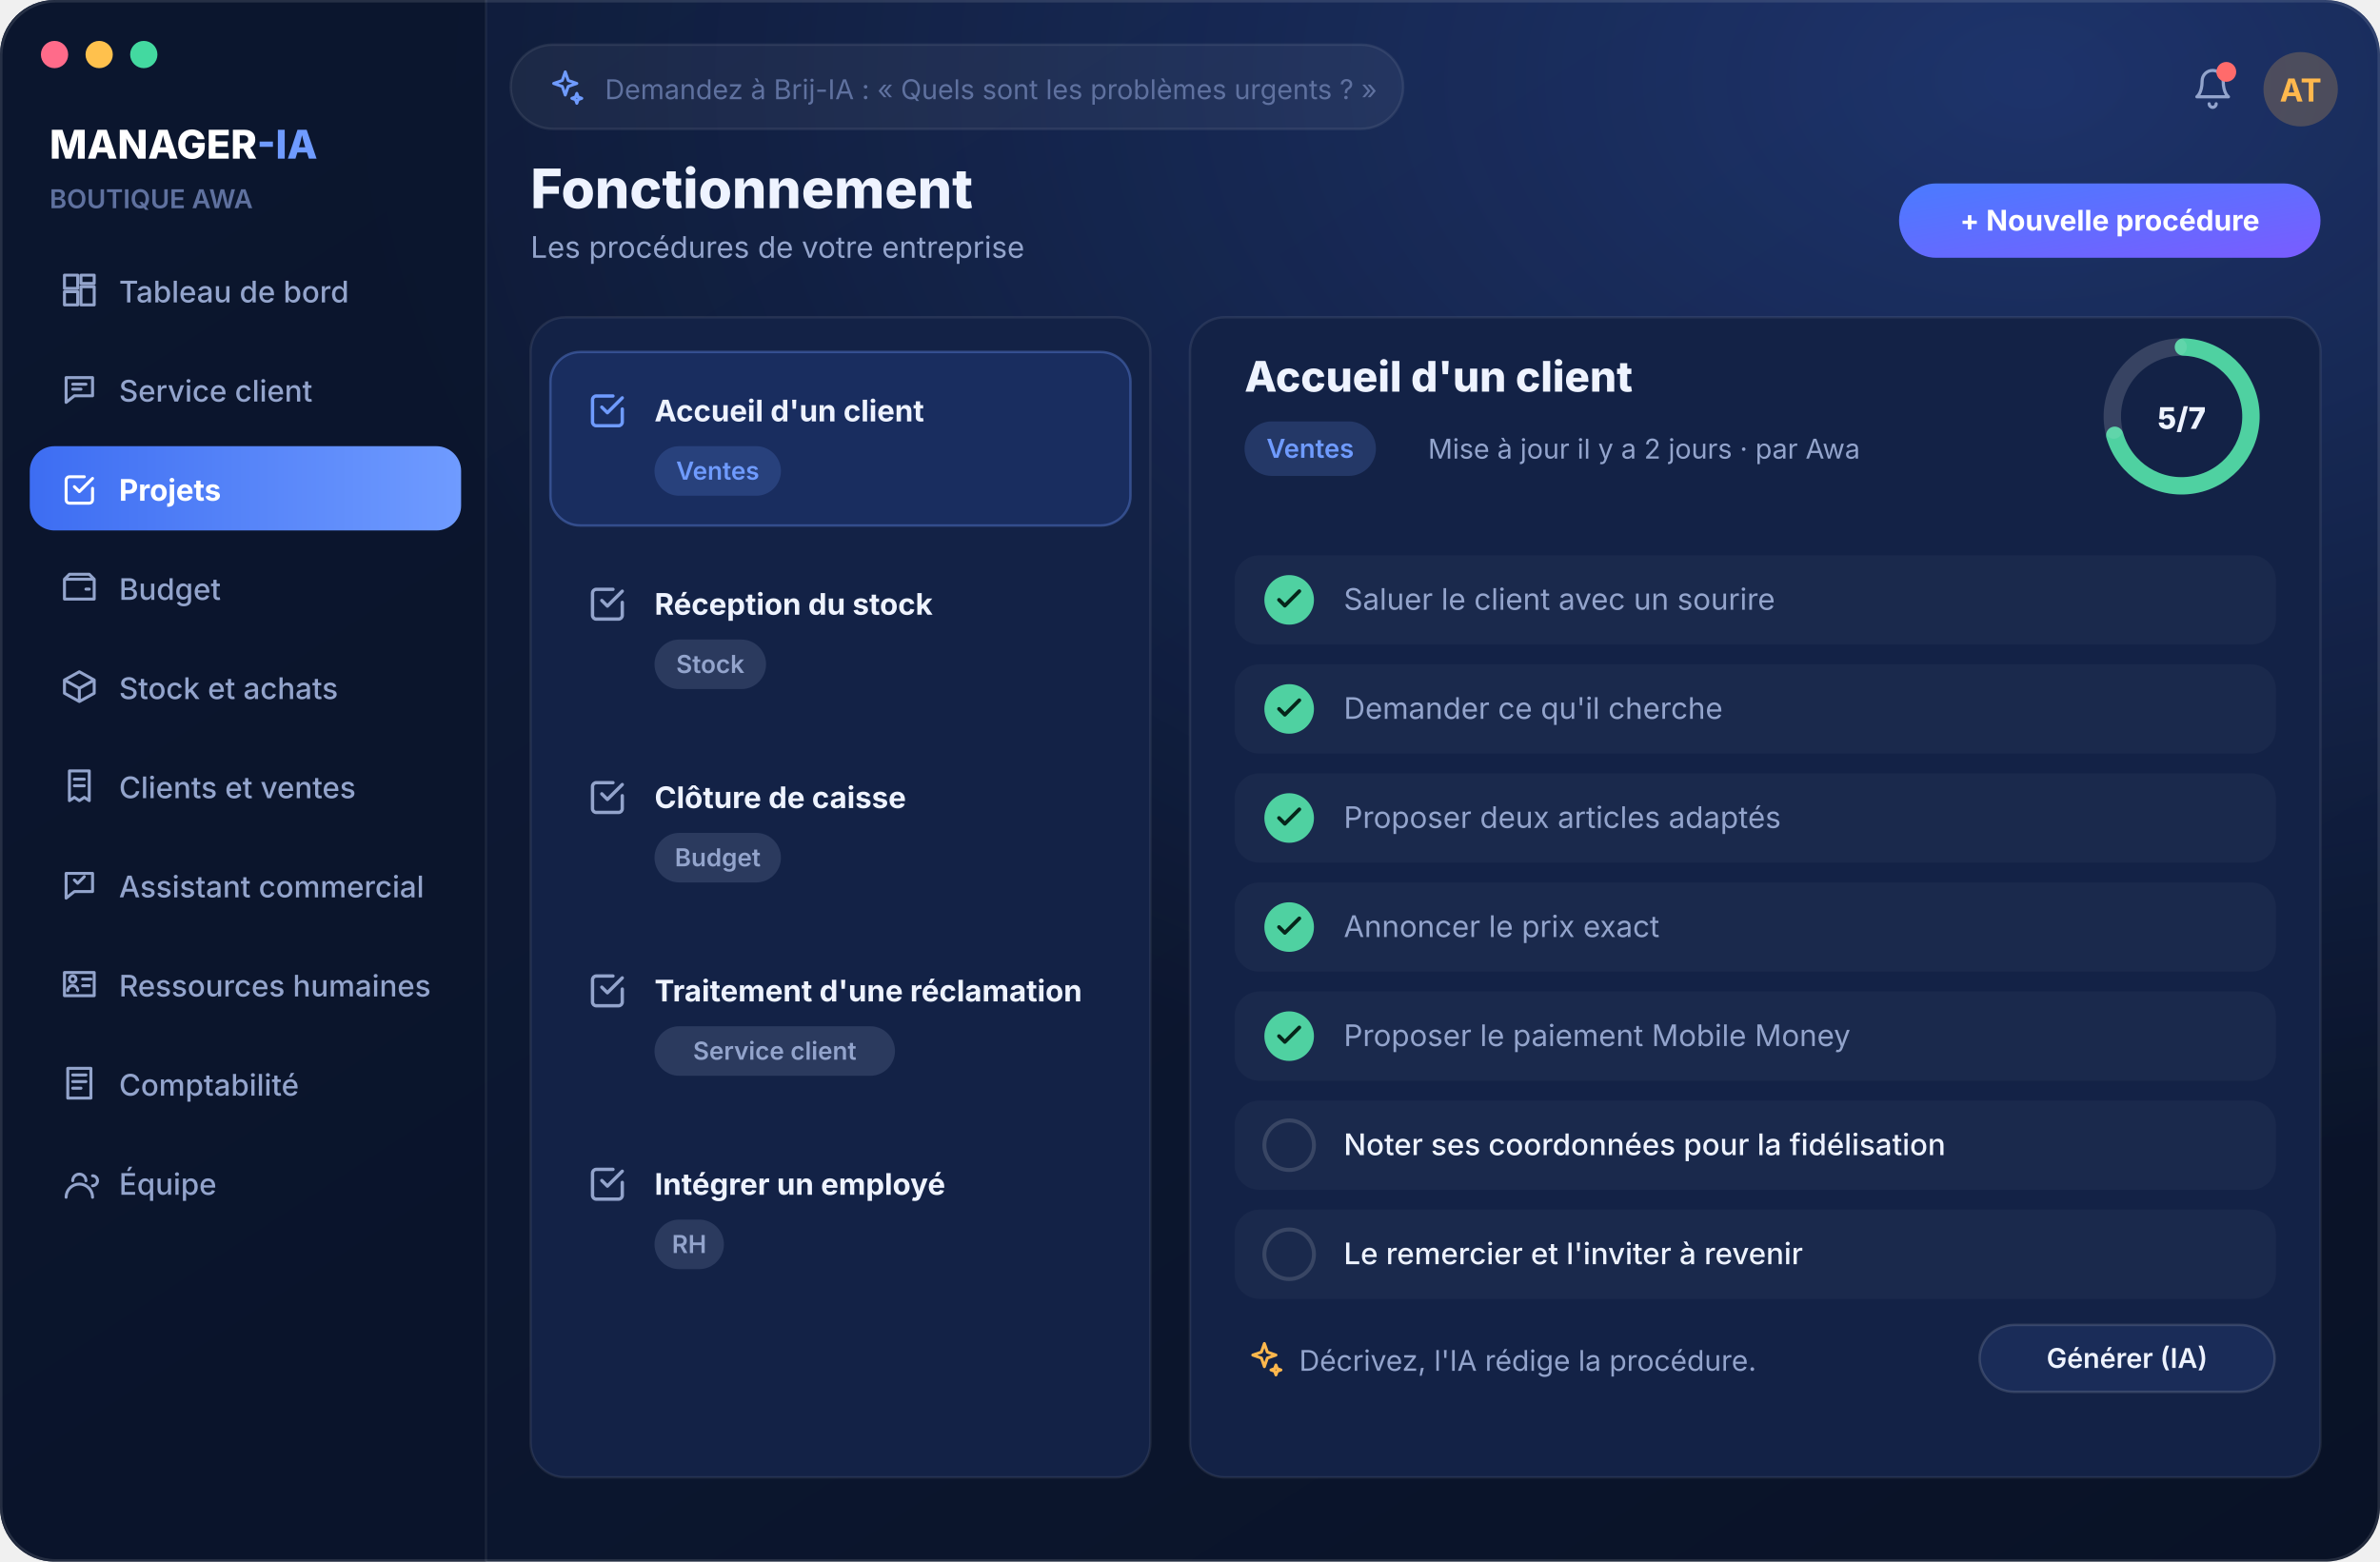
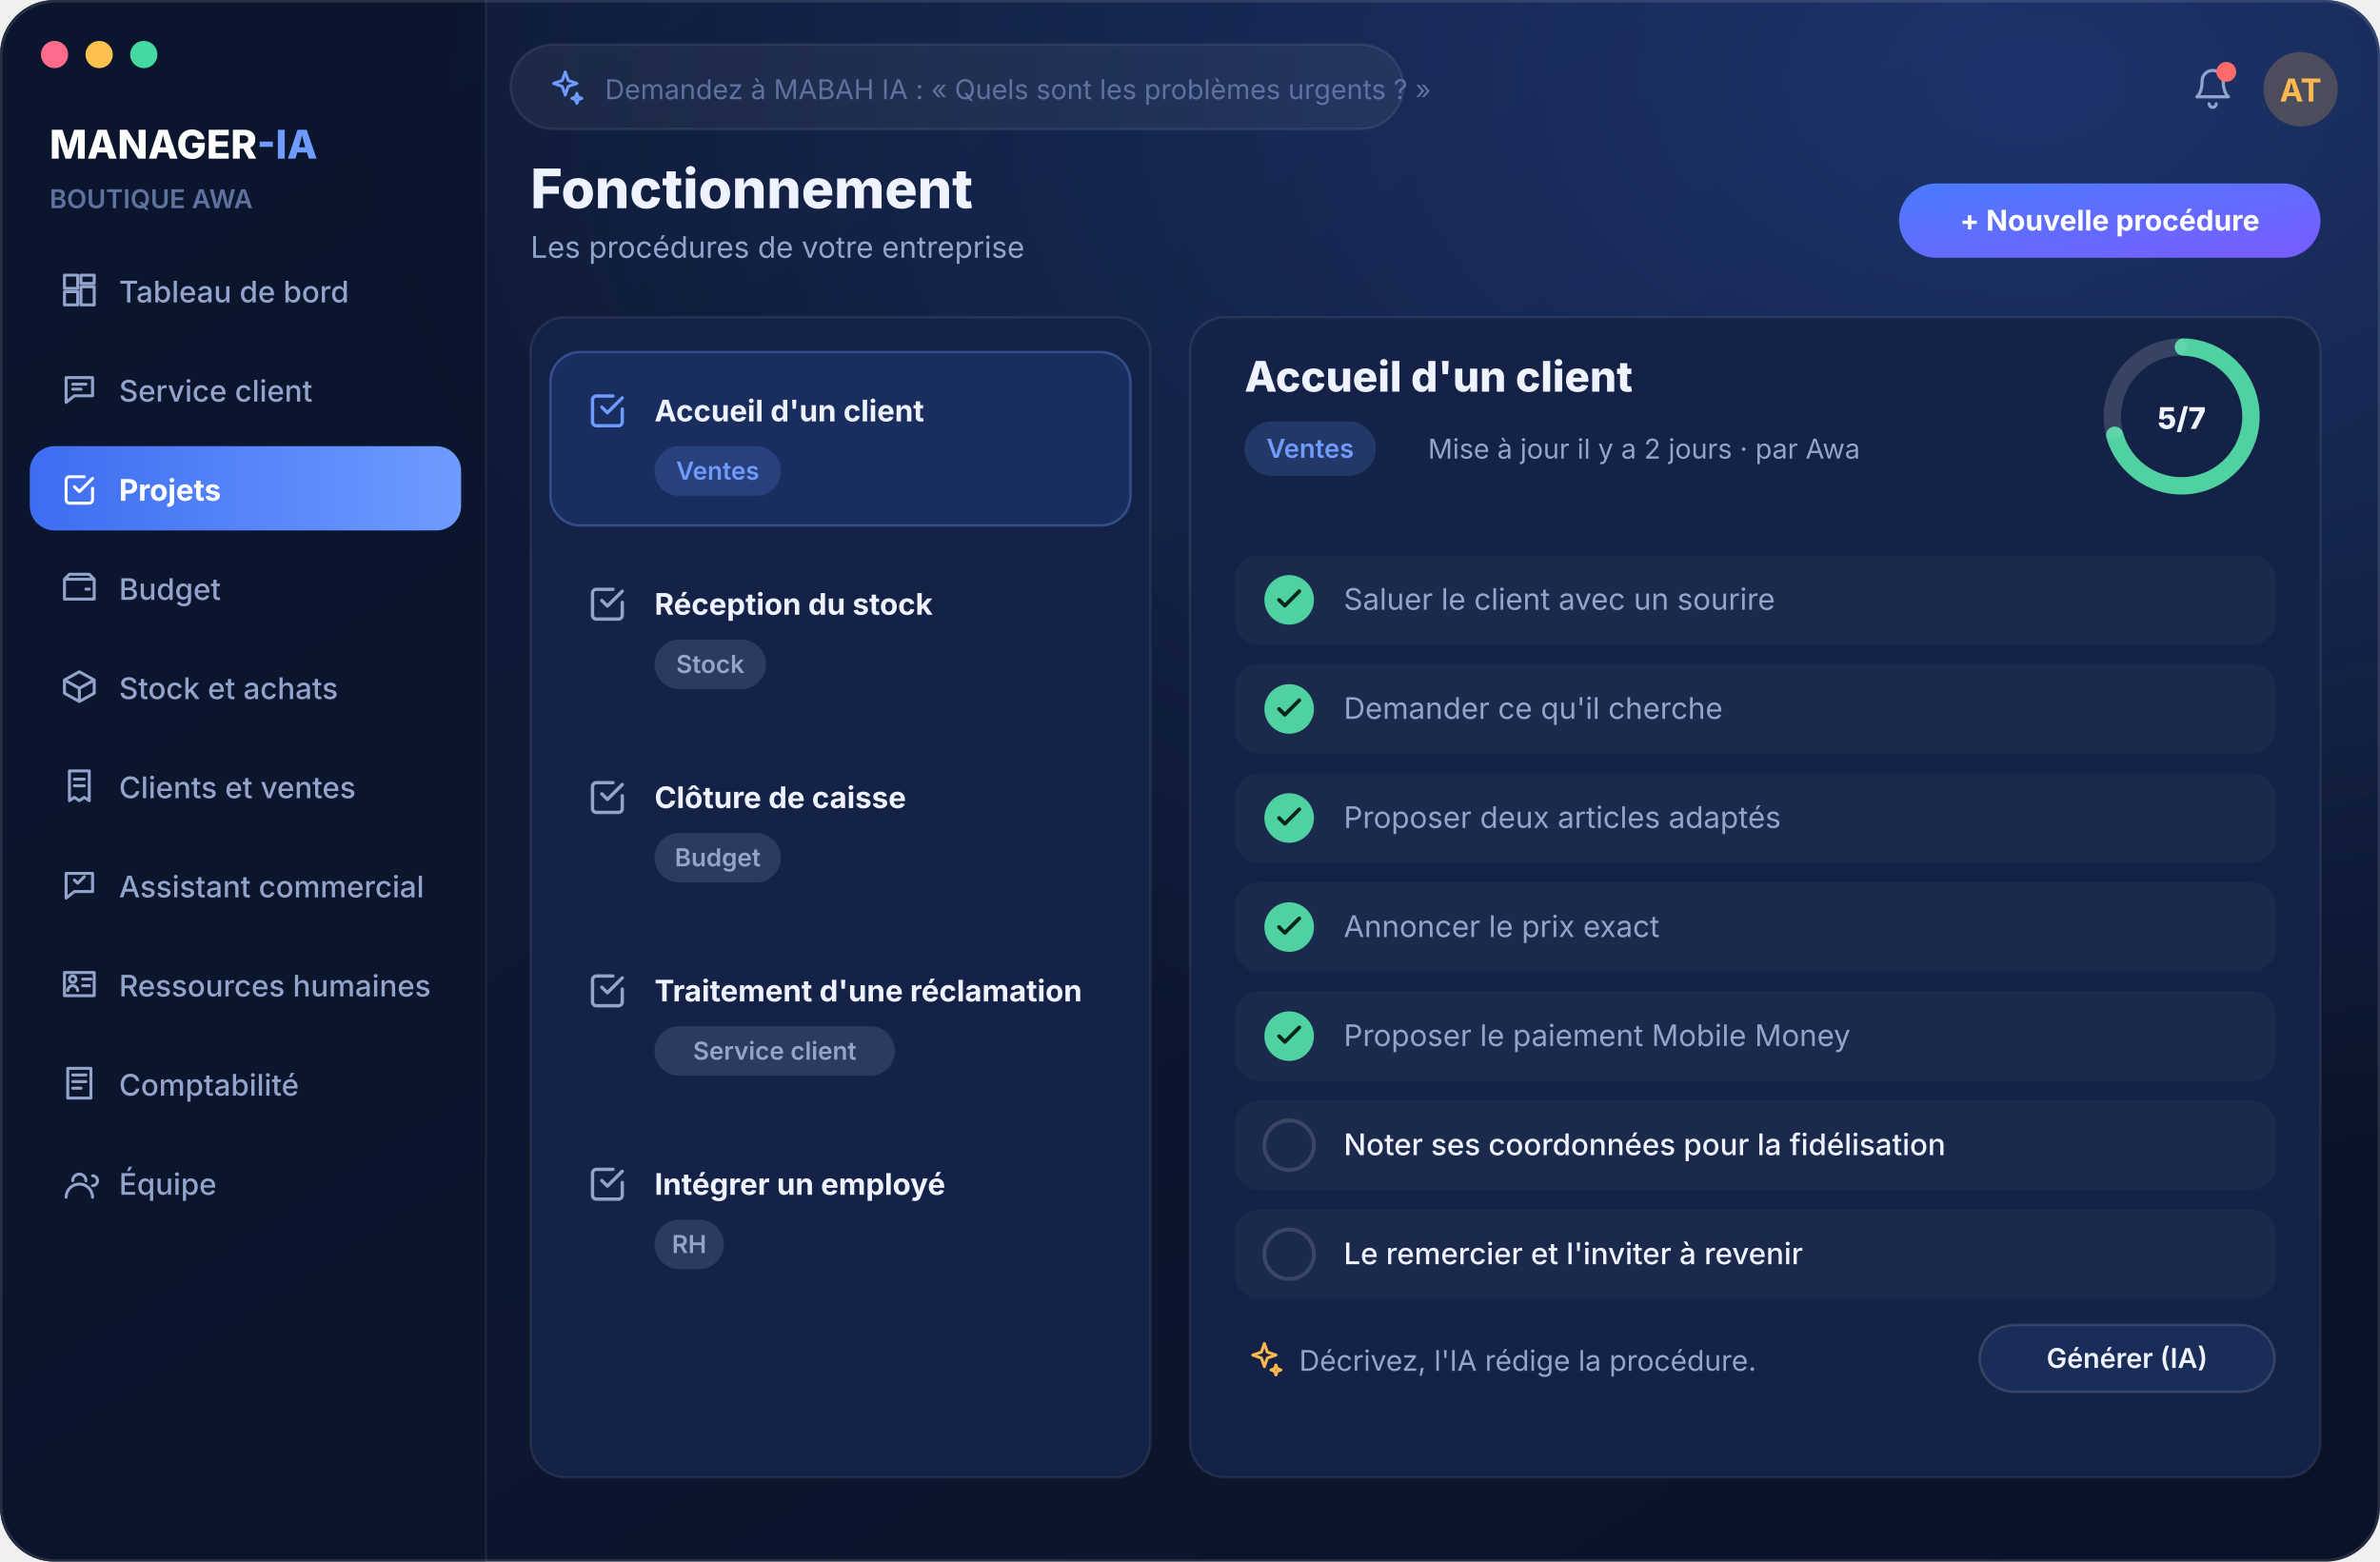
<svg xmlns="http://www.w3.org/2000/svg" viewBox="0 0 960 630" font-family="Inter,'Segoe UI',system-ui,-apple-system,Roboto,Arial,sans-serif" role="img">
  <defs>
    <linearGradient id="gBg" x1="0" y1="0" x2="1" y2="1">
      <stop offset="0" stop-color="#0f1c3a" />
      <stop offset="1" stop-color="#091226" />
    </linearGradient>
    <linearGradient id="gSide" x1="0" y1="0" x2="1" y2="0">
      <stop offset="0" stop-color="#3d6df2" />
      <stop offset="1" stop-color="#6f9bff" />
    </linearGradient>
    <linearGradient id="gBtn" x1="0" y1="0" x2="1" y2="1">
      <stop offset="0" stop-color="#4a7bff" />
      <stop offset="1" stop-color="#7a5cff" />
    </linearGradient>
    <linearGradient id="g1" x1="0" y1="0" x2="0" y2="1">
      <stop offset="0" stop-color="#4fd1a1" stop-opacity=".38" />
      <stop offset="1" stop-color="#4fd1a1" stop-opacity="0" />
    </linearGradient>
    <linearGradient id="g2" x1="0" y1="0" x2="0" y2="1">
      <stop offset="0" stop-color="#6f9bff" stop-opacity=".4" />
      <stop offset="1" stop-color="#6f9bff" stop-opacity="0" />
    </linearGradient>
    <radialGradient id="gGlow" cx=".85" cy=".05" r=".7">
      <stop offset="0" stop-color="#4a7bff" stop-opacity=".28" />
      <stop offset="1" stop-color="#4a7bff" stop-opacity="0" />
    </radialGradient>
    <clipPath id="win">
      <rect x="0" y="0" width="960" height="630" rx="22" />
    </clipPath>
  </defs>
  <g clip-path="url(#win)">
    <rect width="960" height="630" fill="url(#gBg)" />
    <rect width="960" height="630" fill="url(#gGlow)" />
    <rect x="0" y="0" width="196" height="630" fill="#0a1329" opacity=".72" />
    <line x1="196" y1="0" x2="196" y2="630" stroke="#ffffff10" />
    <circle cx="22" cy="22" r="5.5" fill="#ff6b8a" />
    <circle cx="40" cy="22" r="5.5" fill="#ffc14d" />
    <circle cx="58" cy="22" r="5.5" fill="#43d9a0" />
    <text x="20" y="64" font-size="16" font-weight="800" fill="#fff">MANAGER<tspan fill="#6f9bff">-IA</tspan>
    </text>
    <text x="20" y="84" font-size="10.5" fill="#5f719f" font-weight="600">BOUTIQUE AWA</text>
    <path d="M3 3h8v8H3zM13 3h8v5h-8zM13 10h8v11h-8zM3 13h8v8H3z" transform="translate(24 109) scale(0.6666667)" fill="none" stroke="#93a4cc" stroke-width="1.8" stroke-linecap="round" stroke-linejoin="round" />
    <text x="48" y="122" font-size="12" font-weight="500" fill="#93a4cc" text-anchor="start">Tableau de bord</text>
    <path d="M4 5h16v11H9l-5 4zM8 9h8M8 12h5" transform="translate(24 149) scale(0.6666667)" fill="none" stroke="#93a4cc" stroke-width="1.8" stroke-linecap="round" stroke-linejoin="round" />
    <text x="48" y="162" font-size="12" font-weight="500" fill="#93a4cc" text-anchor="start">Service client</text>
    <rect x="12" y="180" width="174" height="34" rx="10" fill="url(#gSide)" />
    <path d="M9 11l3 3 8-8M20 12v7a2 2 0 01-2 2H6a2 2 0 01-2-2V7a2 2 0 012-2h9" transform="translate(24 189) scale(0.6666667)" fill="none" stroke="#ffffff" stroke-width="1.8" stroke-linecap="round" stroke-linejoin="round" />
    <text x="48" y="202" font-size="12" font-weight="700" fill="#ffffff" text-anchor="start">Projets</text>
    <path d="M3 7h18v12H3zM3 7l3-3h12l3 3M16 13h2" transform="translate(24 229) scale(0.6666667)" fill="none" stroke="#93a4cc" stroke-width="1.8" stroke-linecap="round" stroke-linejoin="round" />
    <text x="48" y="242" font-size="12" font-weight="500" fill="#93a4cc" text-anchor="start">Budget</text>
    <path d="M21 8l-9-5-9 5v8l9 5 9-5zM3 8l9 5 9-5M12 13v8" transform="translate(24 269) scale(0.6666667)" fill="none" stroke="#93a4cc" stroke-width="1.8" stroke-linecap="round" stroke-linejoin="round" />
    <text x="48" y="282" font-size="12" font-weight="500" fill="#93a4cc" text-anchor="start">Stock et achats</text>
    <path d="M6 3h12v18l-3-2-3 2-3-2-3 2zM9 8h6M9 12h6" transform="translate(24 309) scale(0.6666667)" fill="none" stroke="#93a4cc" stroke-width="1.8" stroke-linecap="round" stroke-linejoin="round" />
    <text x="48" y="322" font-size="12" font-weight="500" fill="#93a4cc" text-anchor="start">Clients et ventes</text>
    <path d="M4 5h16v11H9l-5 4zM9 9l2 2 4-4" transform="translate(24 349) scale(0.6666667)" fill="none" stroke="#93a4cc" stroke-width="1.8" stroke-linecap="round" stroke-linejoin="round" />
    <text x="48" y="362" font-size="12" font-weight="500" fill="#93a4cc" text-anchor="start">Assistant commercial</text>
    <path d="M3 5h18v14H3zM8 11a2 2 0 100-4 2 2 0 000 4zM5 16a3 3 0 016 0M14 9h5M14 13h4" transform="translate(24 389) scale(0.6666667)" fill="none" stroke="#93a4cc" stroke-width="1.8" stroke-linecap="round" stroke-linejoin="round" />
    <text x="48" y="402" font-size="12" font-weight="500" fill="#93a4cc" text-anchor="start">Ressources humaines</text>
    <path d="M5 3h14v18H5zM8 7h8M8 11h8M8 15h5" transform="translate(24 429) scale(0.6666667)" fill="none" stroke="#93a4cc" stroke-width="1.8" stroke-linecap="round" stroke-linejoin="round" />
    <text x="48" y="442" font-size="12" font-weight="500" fill="#93a4cc" text-anchor="start">Comptabilité</text>
    <path d="M16 11a4 4 0 10-8 0M4 21a8 8 0 0116 0M20 8a3 3 0 010 6" transform="translate(24 469) scale(0.6666667)" fill="none" stroke="#93a4cc" stroke-width="1.8" stroke-linecap="round" stroke-linejoin="round" />
    <text x="48" y="482" font-size="12" font-weight="500" fill="#93a4cc" text-anchor="start">Équipe</text>
    <rect x="206" y="18" width="360" height="34" rx="17" fill="#ffffff0d" stroke="#ffffff14" />
    <path d="M12 3l1.8 5.2L19 10l-5.2 1.8L12 17l-1.8-5.2L5 10l5.2-1.8zM19 16l.8 2.2L22 19l-2.2.8L19 22l-.8-2.2L16 19l2.2-.8z" transform="translate(220 27) scale(0.6666667)" fill="none" stroke="#6f9bff" stroke-width="1.8" stroke-linecap="round" stroke-linejoin="round" />
-     <text x="244" y="40" font-size="11" font-weight="400" fill="#5f719f" text-anchor="start">Demandez à Brij-IA : « Quels sont les problèmes urgents ? »</text>
+     <text x="244" y="40" font-size="11" font-weight="400" fill="#5f719f" text-anchor="start">Demandez à MABAH IA : « Quels sont les problèmes urgents ? »</text>
    <path d="M6 8a6 6 0 1112 0c0 7 3 9 3 9H3s3-2 3-9M10 21a2 2 0 004 0" transform="translate(884 27) scale(0.7083333)" fill="none" stroke="#93a4cc" stroke-width="1.8" stroke-linecap="round" stroke-linejoin="round" />
    <circle cx="898" cy="29" r="4" fill="#ff6b6b" />
    <circle cx="928" cy="36" r="15" fill="#ffb84d" opacity=".22" />
    <text x="928" y="40.95" font-size="12.75" font-weight="700" fill="#ffb84d" text-anchor="middle">AT</text>
    <text x="214" y="84" font-size="22" font-weight="800" fill="#eef3ff" text-anchor="start">Fonctionnement</text>
    <text x="214" y="104" font-size="12" font-weight="400" fill="#93a4cc" text-anchor="start">Les procédures de votre entreprise</text>
    <rect x="766" y="74" width="170" height="30" rx="15.0" fill="url(#gBtn)" />
    <text x="851.0" y="93.025" font-size="11.5" font-weight="700" fill="#fff" text-anchor="middle">+ Nouvelle procédure</text>
    <rect x="214" y="128" width="250" height="468" rx="14" fill="#132246" stroke="#ffffff14" />
    <rect x="222" y="142" width="234" height="70" rx="12" fill="#4a7bff22" stroke="#6f9bff55" />
    <path d="M9 11l3 3 8-8M20 12v7a2 2 0 01-2 2H6a2 2 0 01-2-2V7a2 2 0 012-2h9" transform="translate(236 156) scale(0.75)" fill="none" stroke="#6f9bff" stroke-width="1.8" stroke-linecap="round" stroke-linejoin="round" />
    <text x="264" y="170" font-size="12" font-weight="700" fill="#eef3ff" text-anchor="start">Accueil d'un client</text>
    <rect x="264" y="180" width="51" height="20" rx="10.0" fill="#6f9bff" opacity="0.18" />
    <text x="289.5" y="193.5" font-size="10" font-weight="600" fill="#6f9bff" text-anchor="middle">Ventes</text>
    <path d="M9 11l3 3 8-8M20 12v7a2 2 0 01-2 2H6a2 2 0 01-2-2V7a2 2 0 012-2h9" transform="translate(236 234) scale(0.75)" fill="none" stroke="#93a4cc" stroke-width="1.8" stroke-linecap="round" stroke-linejoin="round" />
    <text x="264" y="248" font-size="12" font-weight="700" fill="#eef3ff" text-anchor="start">Réception du stock</text>
    <rect x="264" y="258" width="45" height="20" rx="10.0" fill="#93a4cc" opacity="0.18" />
    <text x="286.5" y="271.5" font-size="10" font-weight="600" fill="#93a4cc" text-anchor="middle">Stock</text>
    <path d="M9 11l3 3 8-8M20 12v7a2 2 0 01-2 2H6a2 2 0 01-2-2V7a2 2 0 012-2h9" transform="translate(236 312) scale(0.75)" fill="none" stroke="#93a4cc" stroke-width="1.8" stroke-linecap="round" stroke-linejoin="round" />
    <text x="264" y="326" font-size="12" font-weight="700" fill="#eef3ff" text-anchor="start">Clôture de caisse</text>
    <rect x="264" y="336" width="51" height="20" rx="10.0" fill="#93a4cc" opacity="0.18" />
    <text x="289.5" y="349.5" font-size="10" font-weight="600" fill="#93a4cc" text-anchor="middle">Budget</text>
    <path d="M9 11l3 3 8-8M20 12v7a2 2 0 01-2 2H6a2 2 0 01-2-2V7a2 2 0 012-2h9" transform="translate(236 390) scale(0.75)" fill="none" stroke="#93a4cc" stroke-width="1.8" stroke-linecap="round" stroke-linejoin="round" />
    <text x="264" y="404" font-size="12" font-weight="700" fill="#eef3ff" text-anchor="start">Traitement d'une réclamation</text>
    <rect x="264" y="414" width="97" height="20" rx="10.0" fill="#93a4cc" opacity="0.18" />
    <text x="312.5" y="427.5" font-size="10" font-weight="600" fill="#93a4cc" text-anchor="middle">Service client</text>
    <path d="M9 11l3 3 8-8M20 12v7a2 2 0 01-2 2H6a2 2 0 01-2-2V7a2 2 0 012-2h9" transform="translate(236 468) scale(0.75)" fill="none" stroke="#93a4cc" stroke-width="1.8" stroke-linecap="round" stroke-linejoin="round" />
    <text x="264" y="482" font-size="12" font-weight="700" fill="#eef3ff" text-anchor="start">Intégrer un employé</text>
    <rect x="264" y="492" width="28" height="20" rx="10.0" fill="#93a4cc" opacity="0.18" />
    <text x="278.0" y="505.5" font-size="10" font-weight="600" fill="#93a4cc" text-anchor="middle">RH</text>
    <rect x="480" y="128" width="456" height="468" rx="14" fill="#132246" stroke="#ffffff14" />
    <text x="502" y="158" font-size="17" font-weight="800" fill="#eef3ff" text-anchor="start">Accueil d'un client</text>
    <rect x="502" y="170" width="53" height="22" rx="11.0" fill="#6f9bff" opacity="0.18" />
    <text x="528.5" y="184.675" font-size="10.5" font-weight="600" fill="#6f9bff" text-anchor="middle">Ventes</text>
    <text x="576" y="185" font-size="11" font-weight="400" fill="#93a4cc" text-anchor="start">Mise à jour il y a 2 jours · par Awa</text>
    <circle cx="880" cy="168" r="28" fill="none" stroke="#ffffff10" stroke-width="7" />
    <path d="M880.7 140.0 A28 28 0 1 1 853.0 175.6" fill="none" stroke="#4fd1a1" stroke-width="7" stroke-linecap="round" />
    <path d="M852.6 173.5 A28 28 0 0 1 878.6 140.0" fill="none" stroke="#ffffff18" stroke-width="7" stroke-linecap="round" />
    <text x="880" y="173" font-size="12" font-weight="800" fill="#eef3ff" text-anchor="middle">5/7</text>
    <rect x="498" y="224" width="420" height="36" rx="10" fill="#ffffff08" />
    <circle cx="520" cy="242" r="10" fill="#4fd1a1" />
    <path d="M5 12l4 4 10-10" transform="translate(513 235) scale(0.5833333)" fill="none" stroke="#06251a" stroke-width="2.6" stroke-linecap="round" stroke-linejoin="round" />
    <text x="542" y="246" font-size="12" font-weight="400" fill="#93a4cc" text-anchor="start">Saluer le client avec un sourire</text>
    <rect x="498" y="268" width="420" height="36" rx="10" fill="#ffffff08" />
    <circle cx="520" cy="286" r="10" fill="#4fd1a1" />
    <path d="M5 12l4 4 10-10" transform="translate(513 279) scale(0.5833333)" fill="none" stroke="#06251a" stroke-width="2.6" stroke-linecap="round" stroke-linejoin="round" />
    <text x="542" y="290" font-size="12" font-weight="400" fill="#93a4cc" text-anchor="start">Demander ce qu'il cherche</text>
    <rect x="498" y="312" width="420" height="36" rx="10" fill="#ffffff08" />
    <circle cx="520" cy="330" r="10" fill="#4fd1a1" />
    <path d="M5 12l4 4 10-10" transform="translate(513 323) scale(0.5833333)" fill="none" stroke="#06251a" stroke-width="2.6" stroke-linecap="round" stroke-linejoin="round" />
    <text x="542" y="334" font-size="12" font-weight="400" fill="#93a4cc" text-anchor="start">Proposer deux articles adaptés</text>
    <rect x="498" y="356" width="420" height="36" rx="10" fill="#ffffff08" />
    <circle cx="520" cy="374" r="10" fill="#4fd1a1" />
    <path d="M5 12l4 4 10-10" transform="translate(513 367) scale(0.5833333)" fill="none" stroke="#06251a" stroke-width="2.6" stroke-linecap="round" stroke-linejoin="round" />
    <text x="542" y="378" font-size="12" font-weight="400" fill="#93a4cc" text-anchor="start">Annoncer le prix exact</text>
    <rect x="498" y="400" width="420" height="36" rx="10" fill="#ffffff08" />
    <circle cx="520" cy="418" r="10" fill="#4fd1a1" />
    <path d="M5 12l4 4 10-10" transform="translate(513 411) scale(0.5833333)" fill="none" stroke="#06251a" stroke-width="2.6" stroke-linecap="round" stroke-linejoin="round" />
    <text x="542" y="422" font-size="12" font-weight="400" fill="#93a4cc" text-anchor="start">Proposer le paiement Mobile Money</text>
    <rect x="498" y="444" width="420" height="36" rx="10" fill="#ffffff08" />
    <circle cx="520" cy="462" r="10" fill="none" stroke="#ffffff22" stroke-width="1.6" />
    <text x="542" y="466" font-size="12" font-weight="500" fill="#eef3ff" text-anchor="start">Noter ses coordonnées pour la fidélisation</text>
    <rect x="498" y="488" width="420" height="36" rx="10" fill="#ffffff08" />
    <circle cx="520" cy="506" r="10" fill="none" stroke="#ffffff22" stroke-width="1.6" />
    <text x="542" y="510" font-size="12" font-weight="500" fill="#eef3ff" text-anchor="start">Le remercier et l'inviter à revenir</text>
    <path d="M12 3l1.8 5.2L19 10l-5.2 1.8L12 17l-1.8-5.2L5 10l5.2-1.8zM19 16l.8 2.2L22 19l-2.2.8L19 22l-.8-2.2L16 19l2.2-.8z" transform="translate(502 540) scale(0.6666667)" fill="none" stroke="#ffb84d" stroke-width="1.8" stroke-linecap="round" stroke-linejoin="round" />
    <text x="524" y="553" font-size="11.5" font-weight="400" fill="#93a4cc" text-anchor="start">Décrivez, l'IA rédige la procédure.</text>
    <rect x="798.5" y="534.5" width="119" height="27" rx="14.0" fill="#1a2c58" stroke="#ffffff22" />
    <text x="858.0" y="551.85" font-size="11" font-weight="600" fill="#eef3ff" text-anchor="middle">Générer (IA)</text>
  </g>
  <rect x=".5" y=".5" width="959" height="629" rx="22" fill="none" stroke="#ffffff1c" />
</svg>
